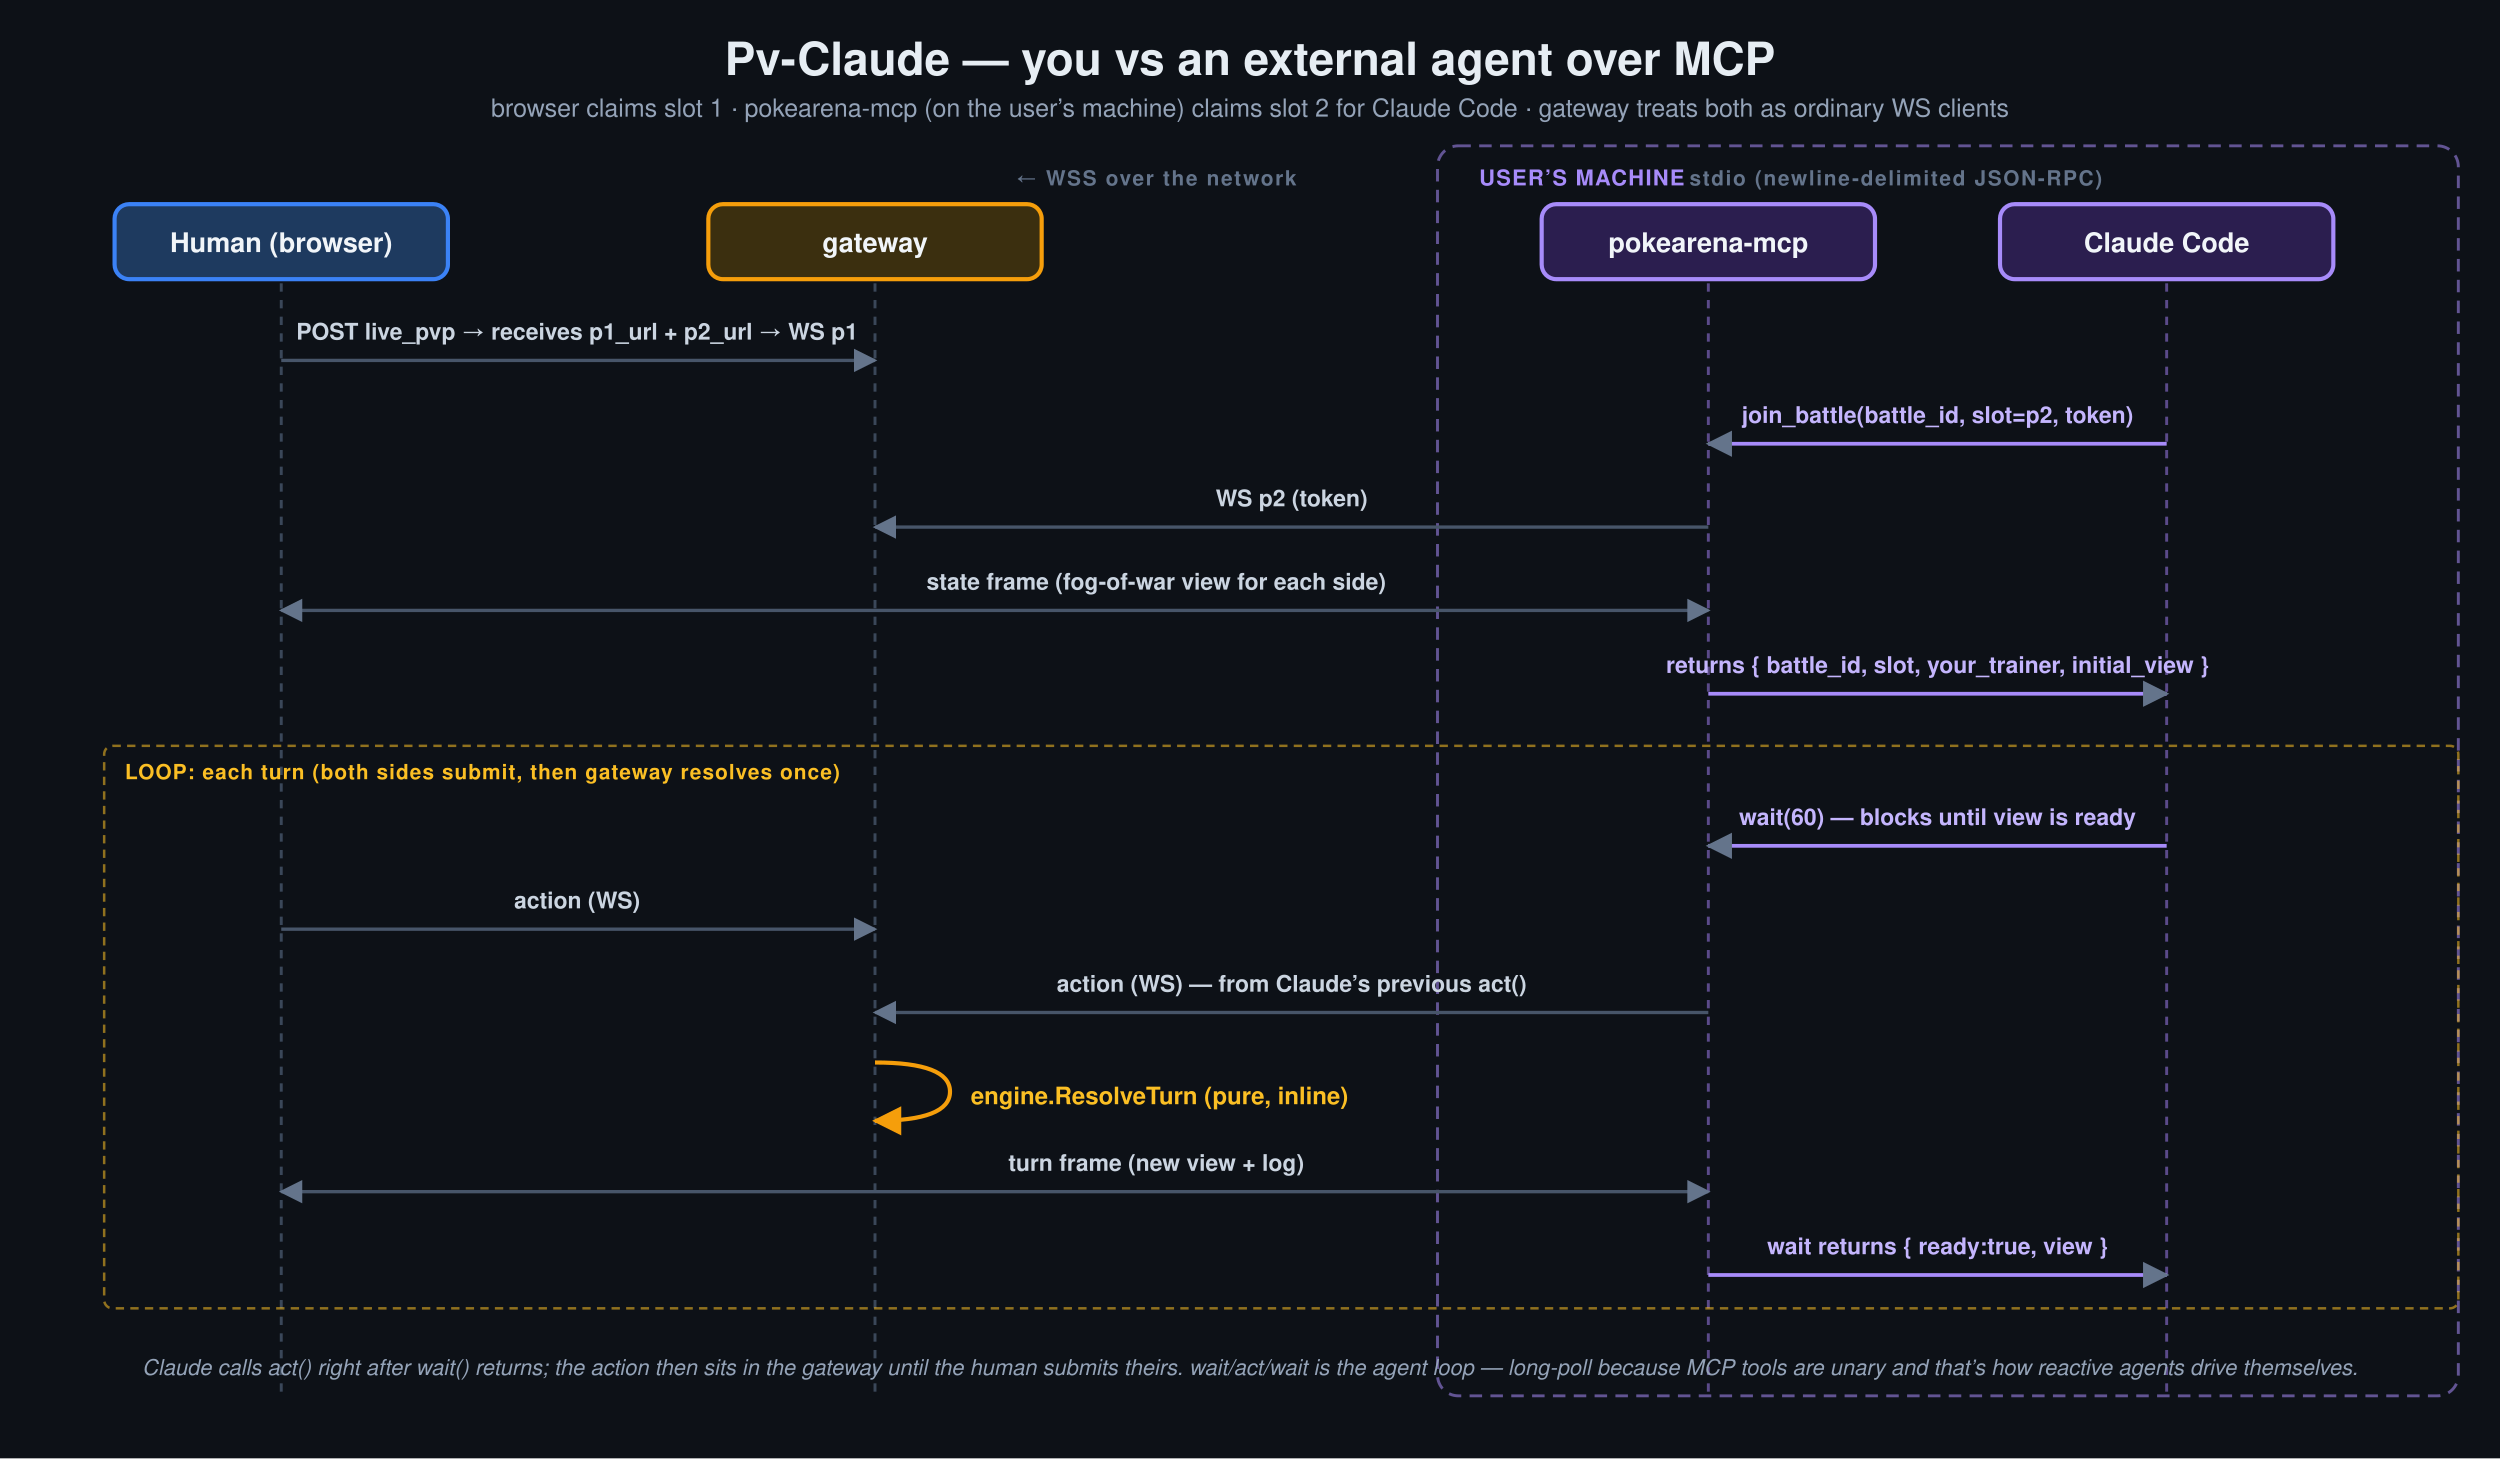
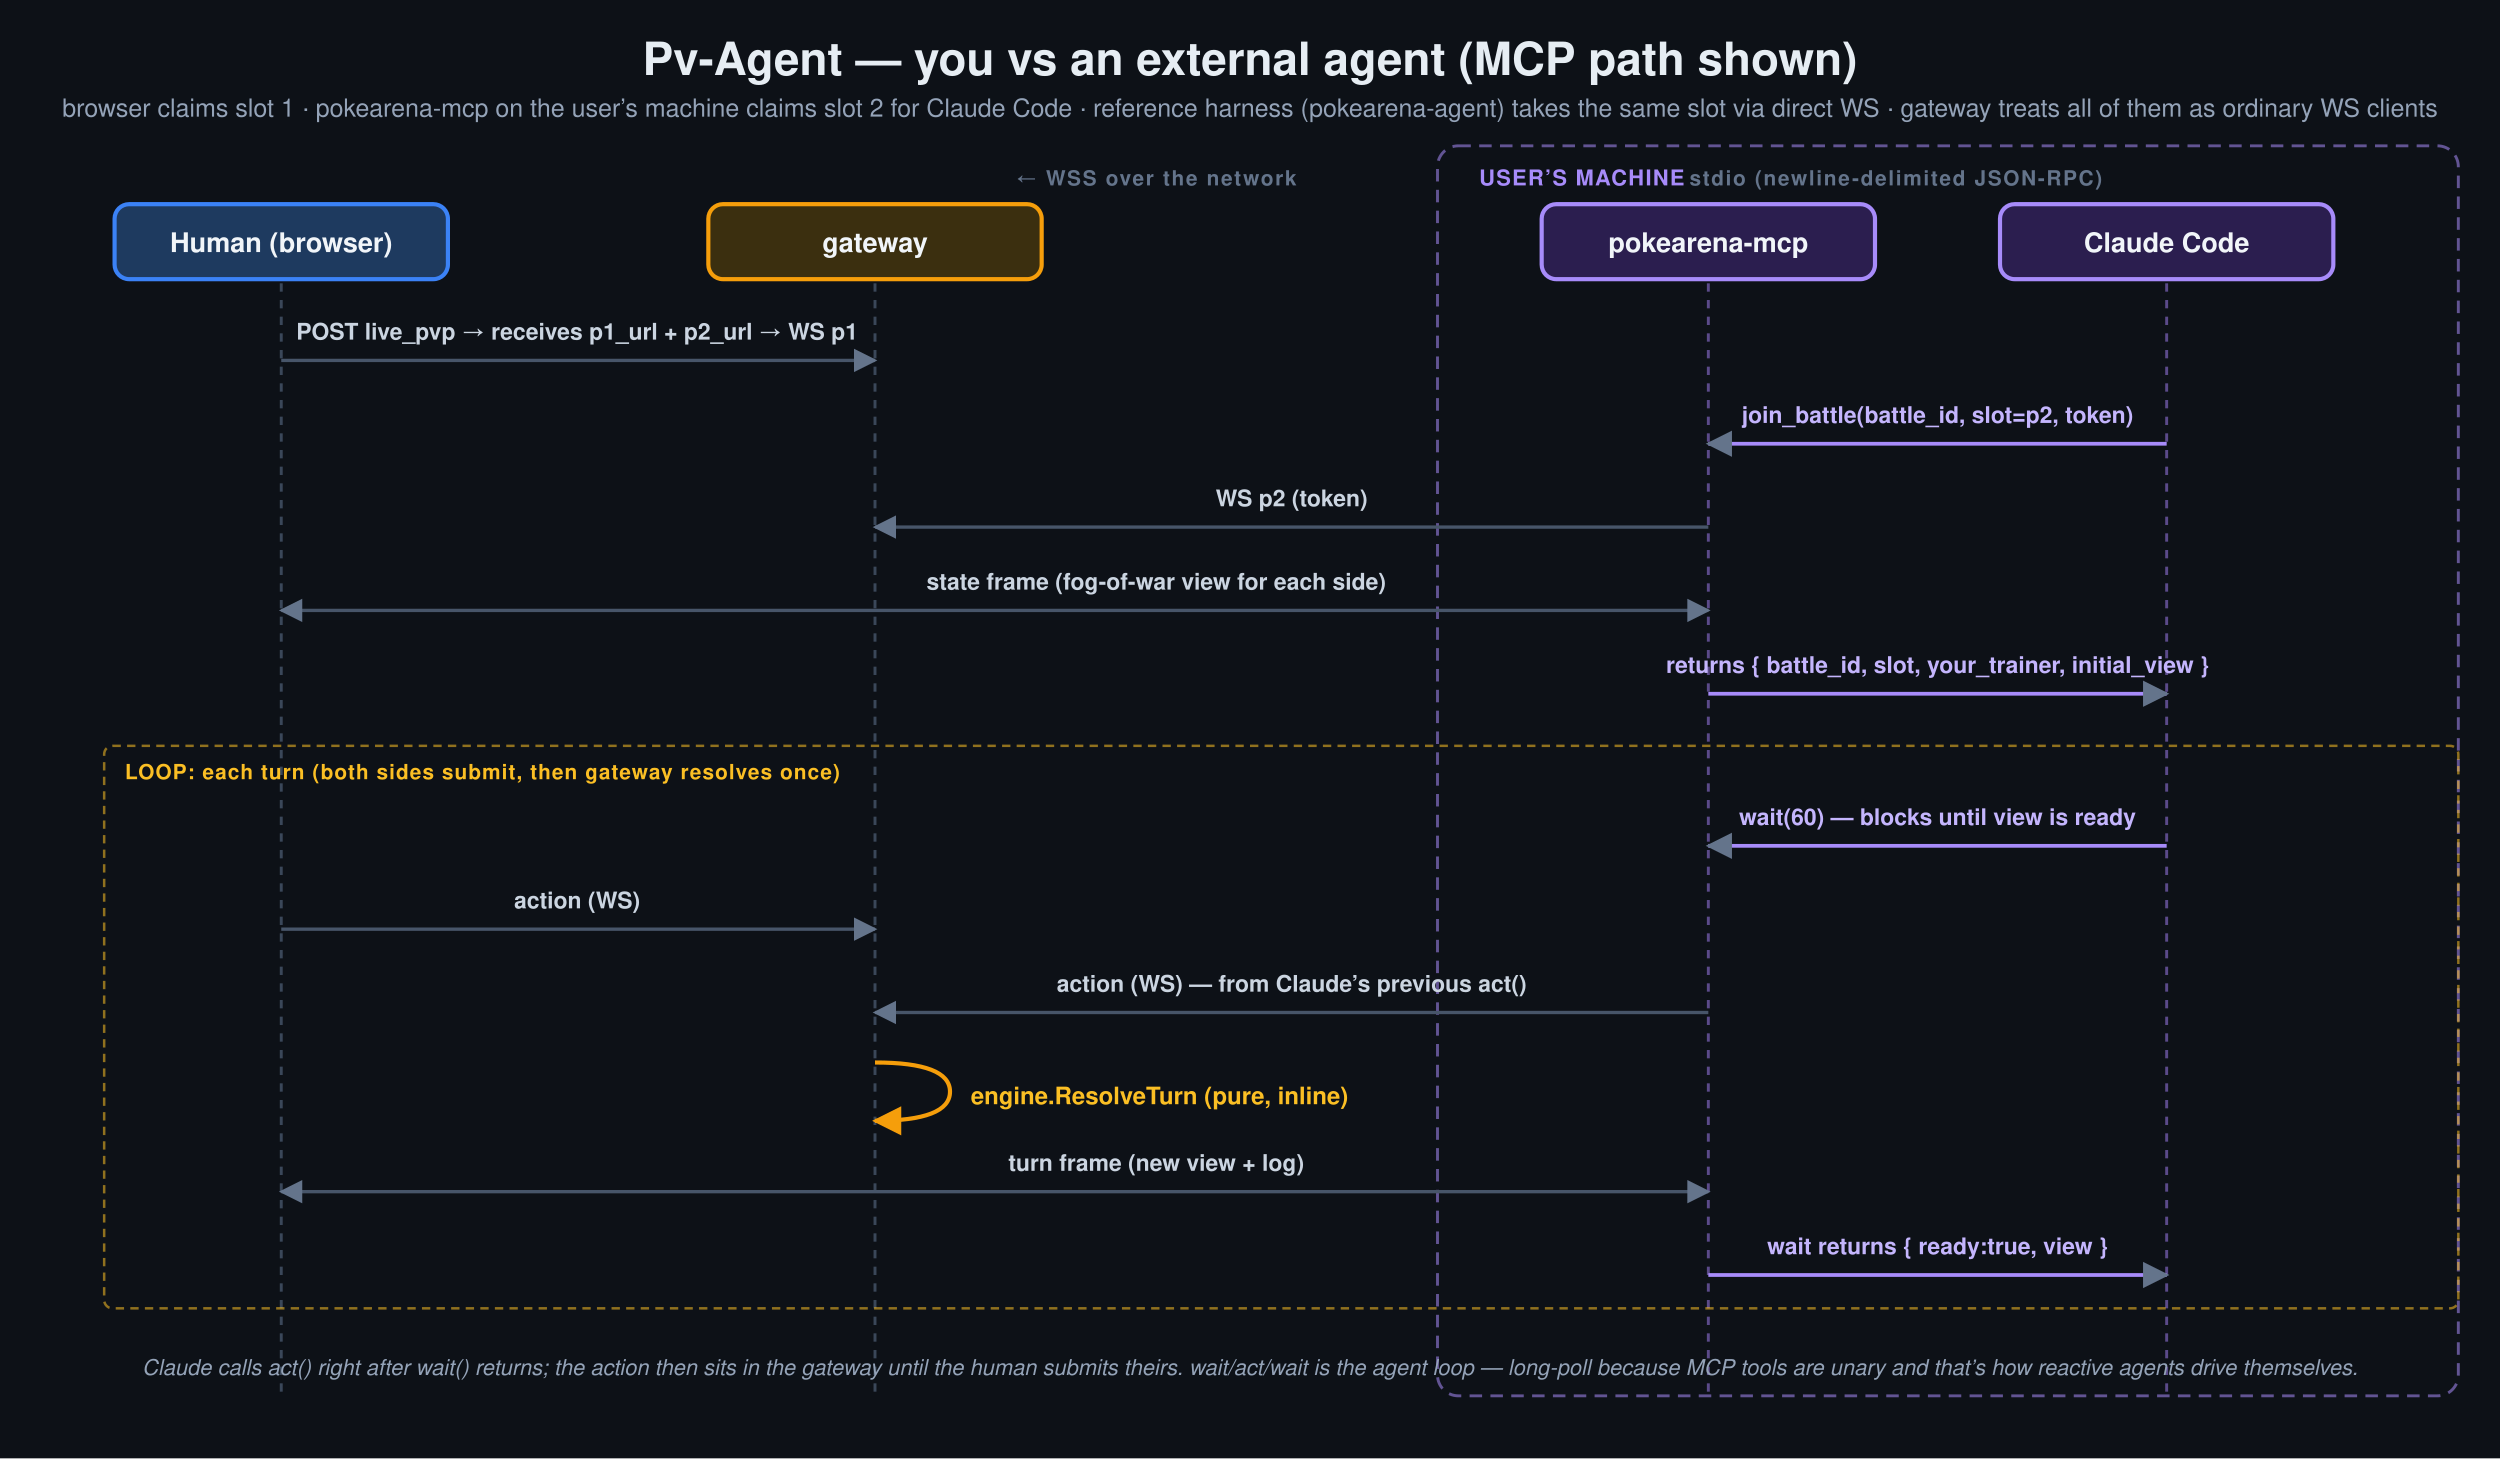
<svg xmlns="http://www.w3.org/2000/svg" viewBox="0 0 1200 700" font-family="'Segoe UI', Helvetica, Arial, sans-serif">
  <defs>
    <marker id="arrow" viewBox="0 0 10 10" refX="9" refY="5" markerWidth="7" markerHeight="7" orient="auto-start-reverse">
      <path d="M0,0 L10,5 L0,10 z" fill="#64748b" />
    </marker>
    <marker id="arrowinline" viewBox="0 0 10 10" refX="9" refY="5" markerWidth="7" markerHeight="7" orient="auto-start-reverse">
      <path d="M0,0 L10,5 L0,10 z" fill="#f59e0b" />
    </marker>
    <style>
      .title    { fill:#e6edf3; font-weight:700; font-size:22px; }
      .subtitle { fill:#94a3b8; font-size:12px; }
      .lane     { fill:#1e3a5f; stroke:#3b82f6; stroke-width:2; }
      .laneagent{ fill:#2b1e4f; stroke:#a78bfa; stroke-width:2; }
      .lanehot  { fill:#3b2f0f; stroke:#f59e0b; stroke-width:2; }
      .lanetxt  { fill:#f1f5f9; font-weight:700; font-size:13px; }
      .lifeline { stroke:#3a4759; stroke-width:1.4; stroke-dasharray:4 4; }
      .lifestdio{ stroke:#5b4a8a; stroke-width:1.4; stroke-dasharray:4 4; }
      .arrow    { stroke:#475569; stroke-width:1.6; fill:none; }
      .arrowhot { stroke:#f59e0b; stroke-width:2;  fill:none; }
      .arrowstdio { stroke:#a78bfa; stroke-width:1.8; fill:none; }
      .arrowtxt { fill:#cbd5e1; font-size:11px; font-weight:600; }
      .arrowhottxt{ fill:#fbbf24; font-size:11.5px; font-weight:700; }
      .arrowstdiotxt{ fill:#c4b5fd; font-size:11px; font-weight:600; }
      .note     { fill:#94a3b8; font-size:10.5px; font-style:italic; }
      .loop     { stroke:#fbbf24; stroke-width:1.2; stroke-dasharray:4 3; fill:none; opacity:.55; }
      .looptxt  { fill:#fbbf24; font-size:10px; font-weight:700; letter-spacing:.5px; }
      .group    { fill:none; stroke:#a78bfa; stroke-width:1.4; stroke-dasharray:6 4; opacity:.55; }
      .grouptxt { fill:#a78bfa; font-size:10.5px; font-weight:700; letter-spacing:.6px; }
      .netlabel { fill:#64748b; font-size:10px; font-weight:700; letter-spacing:.8px; }
      .packet   { fill:#10b981; }
      .packetstdio { fill:#a78bfa; }
      .packethot{ fill:#f59e0b; }
    </style>
  </defs>
  <rect width="1200" height="700" fill="#0d1117" />
-   <text x="600" y="36" text-anchor="middle" class="title">Pv-Claude — you vs an external agent over MCP</text>
-   <text x="600" y="56" text-anchor="middle" class="subtitle">browser claims slot 1 · pokearena-mcp (on the user’s machine) claims slot 2 for Claude Code · gateway treats both as ordinary WS clients</text>
+   <text x="600" y="36" text-anchor="middle" class="title">Pv-Agent — you vs an external agent (MCP path shown)</text>
+   <text x="600" y="56" text-anchor="middle" class="subtitle">browser claims slot 1 · pokearena-mcp on the user’s machine claims slot 2 for Claude Code · reference harness (pokearena-agent) takes the same slot via direct WS · gateway treats all of them as ordinary WS clients</text>
  <rect x="690" y="70" width="490" height="600" rx="10" class="group" />
  <text x="710" y="89" class="grouptxt">USER’S MACHINE</text>
  <text x="555" y="89" text-anchor="middle" class="netlabel">← WSS over the network</text>
  <text x="910" y="89" text-anchor="middle" class="netlabel">stdio (newline-delimited JSON-RPC)</text>
  <g>
    <rect x="55" y="98" width="160" height="36" rx="7" class="lane" />
    <text x="135" y="121" text-anchor="middle" class="lanetxt">Human (browser)</text>
    <rect x="340" y="98" width="160" height="36" rx="7" class="lanehot" />
    <text x="420" y="121" text-anchor="middle" class="lanetxt">gateway</text>
    <rect x="740" y="98" width="160" height="36" rx="7" class="laneagent" />
    <text x="820" y="121" text-anchor="middle" class="lanetxt">pokearena-mcp</text>
    <rect x="960" y="98" width="160" height="36" rx="7" class="laneagent" />
    <text x="1040" y="121" text-anchor="middle" class="lanetxt">Claude Code</text>
  </g>
  <line x1="135" y1="136" x2="135" y2="670" class="lifeline" />
  <line x1="420" y1="136" x2="420" y2="670" class="lifeline" />
  <line x1="820" y1="136" x2="820" y2="670" class="lifestdio" />
  <line x1="1040" y1="136" x2="1040" y2="670" class="lifestdio" />
  <text x="277" y="163" text-anchor="middle" class="arrowtxt">POST live_pvp → receives p1_url + p2_url → WS p1</text>
  <line x1="135" y1="173" x2="420" y2="173" class="arrow" marker-end="url(#arrow)" />
  <text x="930" y="203" text-anchor="middle" class="arrowstdiotxt">join_battle(battle_id, slot=p2, token)</text>
  <line x1="1040" y1="213" x2="820" y2="213" class="arrowstdio" marker-end="url(#arrow)" />
  <text x="620" y="243" text-anchor="middle" class="arrowtxt">WS p2 (token)</text>
  <line x1="820" y1="253" x2="420" y2="253" class="arrow" marker-end="url(#arrow)" />
  <text x="555" y="283" text-anchor="middle" class="arrowtxt">state frame (fog-of-war view for each side)</text>
  <line x1="420" y1="293" x2="135" y2="293" class="arrow" marker-end="url(#arrow)" />
  <line x1="420" y1="293" x2="820" y2="293" class="arrow" marker-end="url(#arrow)" />
  <text x="930" y="323" text-anchor="middle" class="arrowstdiotxt">returns { battle_id, slot, your_trainer, initial_view }</text>
  <line x1="820" y1="333" x2="1040" y2="333" class="arrowstdio" marker-end="url(#arrow)" />
  <rect x="50" y="358" width="1130" height="270" class="loop" rx="4" />
  <text x="60" y="374" class="looptxt">LOOP: each turn (both sides submit, then gateway resolves once)</text>
  <text x="930" y="396" text-anchor="middle" class="arrowstdiotxt">wait(60) — blocks until view is ready</text>
  <line x1="1040" y1="406" x2="820" y2="406" class="arrowstdio" marker-end="url(#arrow)" />
  <text x="277" y="436" text-anchor="middle" class="arrowtxt">action (WS)</text>
  <line x1="135" y1="446" x2="420" y2="446" class="arrow" marker-end="url(#arrow)" />
  <text x="620" y="476" text-anchor="middle" class="arrowtxt">action (WS) — from Claude’s previous act()</text>
  <line x1="820" y1="486" x2="420" y2="486" class="arrow" marker-end="url(#arrow)" />
  <path d="M 420 510 q 36 0 36 14 q 0 14 -36 14" class="arrowhot" marker-end="url(#arrowinline)" />
  <text x="466" y="530" class="arrowhottxt">engine.ResolveTurn (pure, inline)</text>
  <text x="555" y="562" text-anchor="middle" class="arrowtxt">turn frame (new view + log)</text>
  <line x1="420" y1="572" x2="135" y2="572" class="arrow" marker-end="url(#arrow)" />
  <line x1="420" y1="572" x2="820" y2="572" class="arrow" marker-end="url(#arrow)" />
  <text x="930" y="602" text-anchor="middle" class="arrowstdiotxt">wait returns { ready:true, view }</text>
  <line x1="820" y1="612" x2="1040" y2="612" class="arrowstdio" marker-end="url(#arrow)" />
  <text x="600" y="660" text-anchor="middle" class="note">Claude calls act() right after wait() returns; the action then sits in the gateway until the human submits theirs. wait/act/wait is the agent loop — long-poll because MCP tools are unary and that’s how reactive agents drive themselves.</text>
  <rect width="0" height="0">
    <animate id="cycle" attributeName="x" from="0" to="0" begin="0s; cycle.end+1s" dur="15s" />
  </rect>
  <circle r="5" class="packet" cx="135" cy="173" opacity="0">
    <animate attributeName="cx" from="135" to="420" begin="cycle.begin+0.0s" dur="0.8s" />
    <animate attributeName="opacity" values="0;1;1;0" keyTimes="0;0.1;0.9;1" begin="cycle.begin+0.0s" dur="0.8s" />
  </circle>
  <circle r="5" class="packetstdio" cx="1040" cy="213" opacity="0">
    <animate attributeName="cx" from="1040" to="820" begin="cycle.begin+1.0s" dur="0.6s" />
    <animate attributeName="opacity" values="0;1;1;0" keyTimes="0;0.1;0.9;1" begin="cycle.begin+1.0s" dur="0.6s" />
  </circle>
  <circle r="5" class="packet" cx="820" cy="253" opacity="0">
    <animate attributeName="cx" from="820" to="420" begin="cycle.begin+1.8s" dur="1.0s" />
    <animate attributeName="opacity" values="0;1;1;0" keyTimes="0;0.08;0.92;1" begin="cycle.begin+1.8s" dur="1.0s" />
  </circle>
  <circle r="5" class="packet" cx="420" cy="293" opacity="0">
    <animate attributeName="cx" from="420" to="135" begin="cycle.begin+3.0s" dur="0.8s" />
    <animate attributeName="opacity" values="0;1;1;0" keyTimes="0;0.1;0.9;1" begin="cycle.begin+3.0s" dur="0.8s" />
  </circle>
  <circle r="5" class="packet" cx="420" cy="293" opacity="0">
    <animate attributeName="cx" from="420" to="820" begin="cycle.begin+3.0s" dur="1.0s" />
    <animate attributeName="opacity" values="0;1;1;0" keyTimes="0;0.08;0.92;1" begin="cycle.begin+3.0s" dur="1.0s" />
  </circle>
  <circle r="5" class="packetstdio" cx="820" cy="333" opacity="0">
    <animate attributeName="cx" from="820" to="1040" begin="cycle.begin+4.2s" dur="0.6s" />
    <animate attributeName="opacity" values="0;1;1;0" keyTimes="0;0.1;0.9;1" begin="cycle.begin+4.2s" dur="0.6s" />
  </circle>
  <circle r="5" class="packetstdio" cx="1040" cy="406" opacity="0">
    <animate attributeName="cx" from="1040" to="820" begin="cycle.begin+5.5s" dur="0.6s" />
    <animate attributeName="opacity" values="0;1;1;0" keyTimes="0;0.1;0.9;1" begin="cycle.begin+5.5s" dur="0.6s" />
  </circle>
  <circle r="5" class="packet" cx="135" cy="446" opacity="0">
    <animate attributeName="cx" from="135" to="420" begin="cycle.begin+6.4s" dur="0.8s" />
    <animate attributeName="opacity" values="0;1;1;0" keyTimes="0;0.1;0.9;1" begin="cycle.begin+6.4s" dur="0.8s" />
  </circle>
  <circle r="5" class="packet" cx="820" cy="486" opacity="0">
    <animate attributeName="cx" from="820" to="420" begin="cycle.begin+7.5s" dur="1.0s" />
    <animate attributeName="opacity" values="0;1;1;0" keyTimes="0;0.08;0.92;1" begin="cycle.begin+7.5s" dur="1.0s" />
  </circle>
  <circle r="6" class="packethot" cx="420" cy="524" opacity="0">
    <animate attributeName="cx" values="420;456;420" keyTimes="0;0.5;1" begin="cycle.begin+8.8s" dur="0.9s" />
    <animate attributeName="opacity" values="0;1;1;0" keyTimes="0;0.1;0.9;1" begin="cycle.begin+8.8s" dur="0.9s" />
    <animate attributeName="r" values="6;9;6" keyTimes="0;0.5;1" begin="cycle.begin+8.8s" dur="0.9s" />
  </circle>
  <circle r="5" class="packet" cx="420" cy="572" opacity="0">
    <animate attributeName="cx" from="420" to="135" begin="cycle.begin+10.0s" dur="0.8s" />
    <animate attributeName="opacity" values="0;1;1;0" keyTimes="0;0.1;0.9;1" begin="cycle.begin+10.0s" dur="0.8s" />
  </circle>
  <circle r="5" class="packet" cx="420" cy="572" opacity="0">
    <animate attributeName="cx" from="420" to="820" begin="cycle.begin+10.0s" dur="1.0s" />
    <animate attributeName="opacity" values="0;1;1;0" keyTimes="0;0.08;0.92;1" begin="cycle.begin+10.0s" dur="1.0s" />
  </circle>
  <circle r="5" class="packetstdio" cx="820" cy="612" opacity="0">
    <animate attributeName="cx" from="820" to="1040" begin="cycle.begin+11.2s" dur="0.6s" />
    <animate attributeName="opacity" values="0;1;1;0" keyTimes="0;0.1;0.9;1" begin="cycle.begin+11.2s" dur="0.6s" />
  </circle>
</svg>
